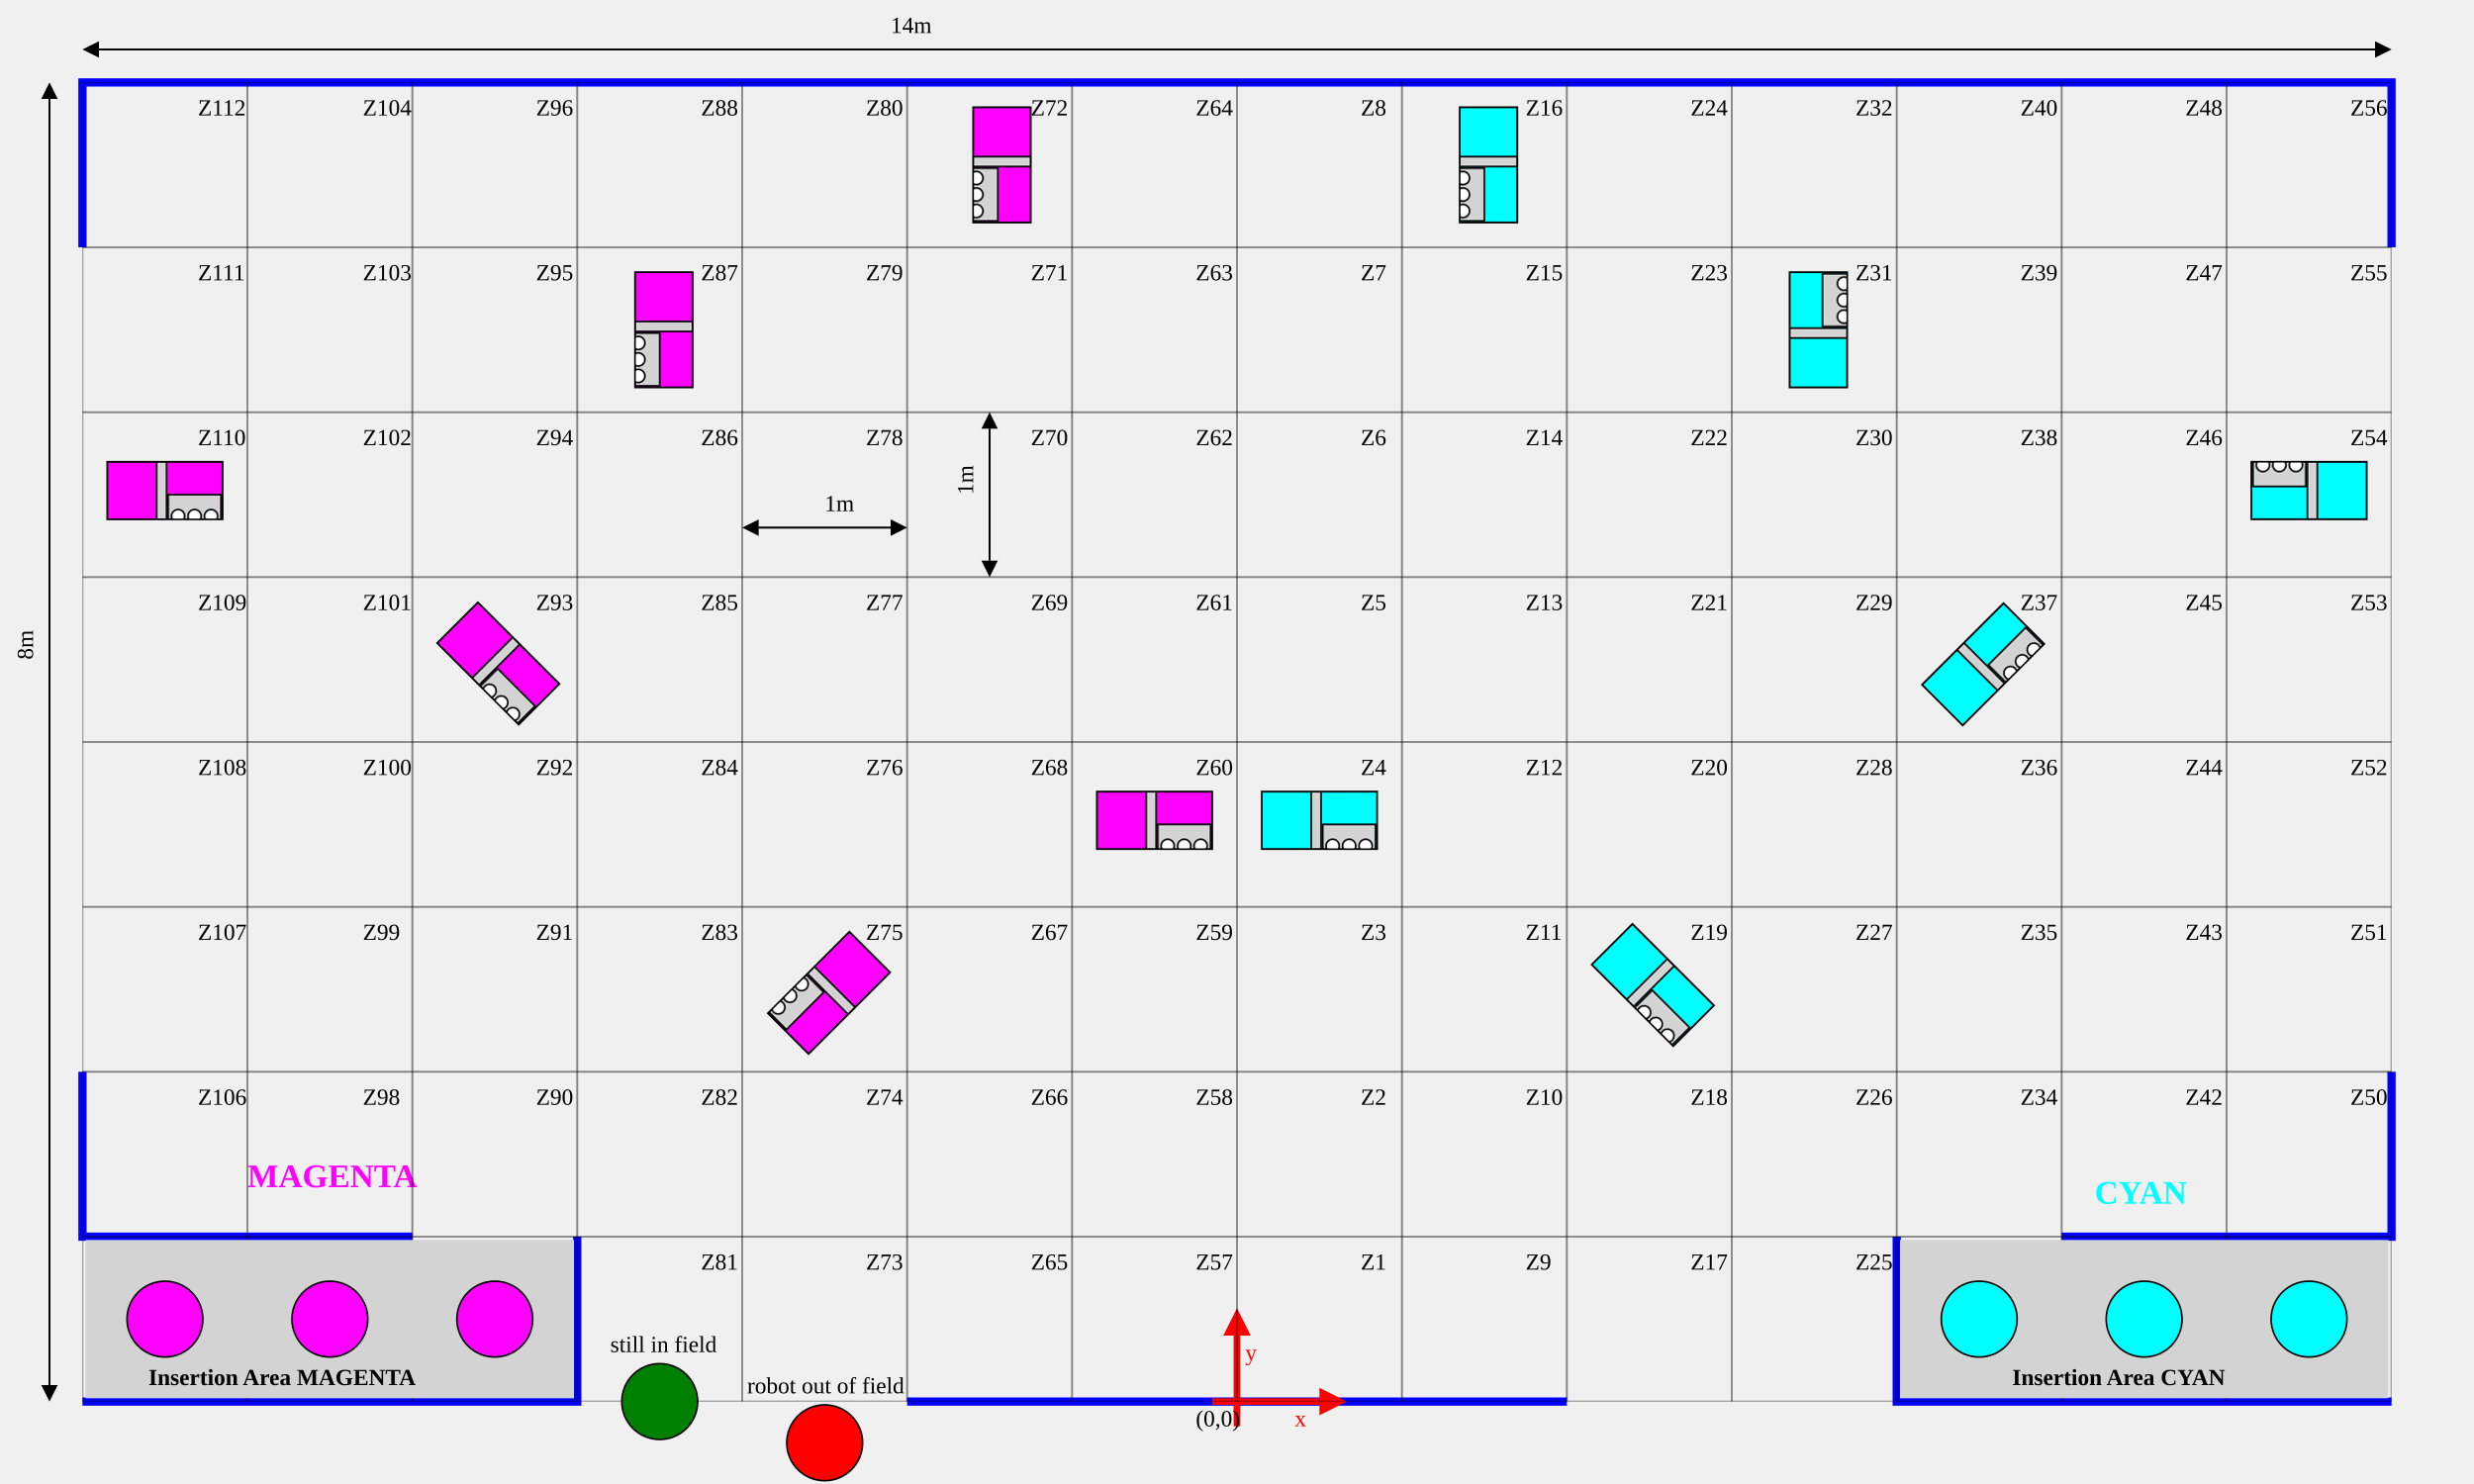
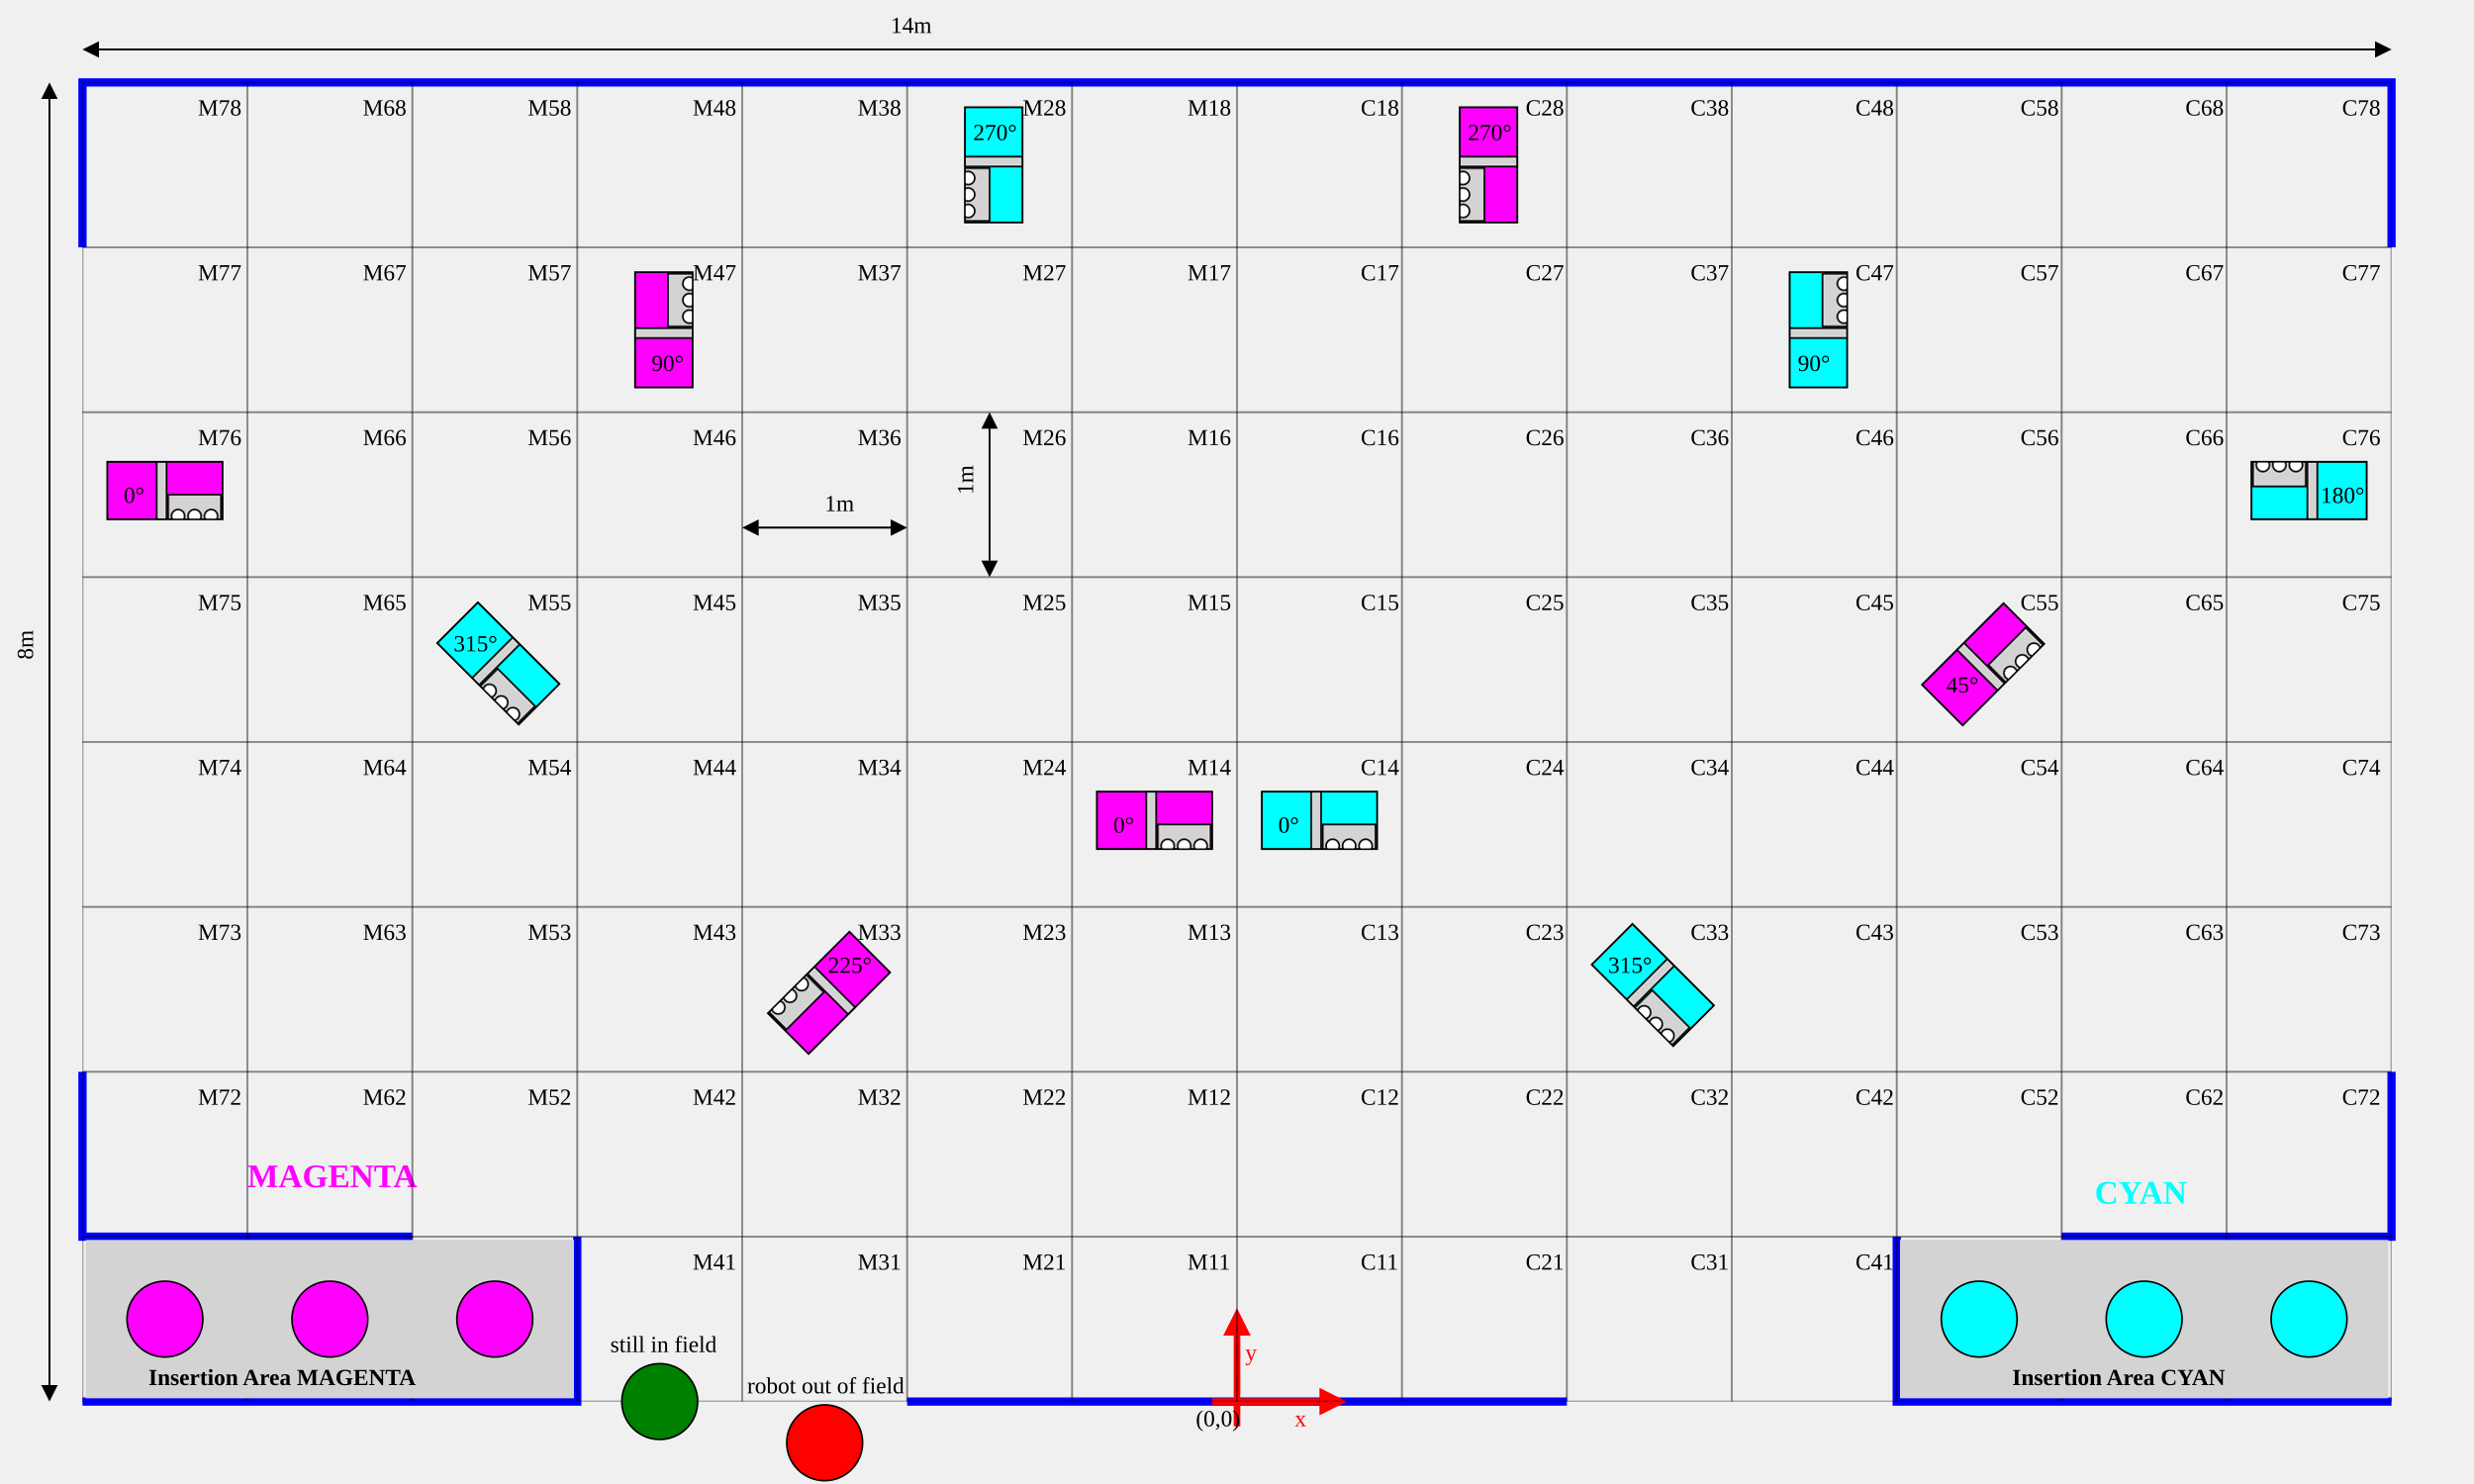
<svg xmlns="http://www.w3.org/2000/svg" version="1.1" width="1500" height="900">
  <defs>
    <style type="text/css">
            text{font-size:14px;}
        </style>
    <marker id="pf1" viewBox="0 0 12 12" refX="0" refY="5" markerUnits="strokeWidth" markerWidth="5" markerHeight="5" fill="red" orient="auto">
      <path d="M 0,0 l 10,5 l -10,5 z" />
    </marker>
    <marker id="pf2" viewBox="0 0 10 10" refX="0" refY="5" markerUnits="strokeWidth" markerWidth="10" markerHeight="10" orient="auto">
      <path d="M 0,0 l 10,5 l -10,5 z" />
    </marker>
    <pattern id="grid" x="50" y="50" width="100" height="100" patternUnits="userSpaceOnUse">
      <rect id="area" x="0" y="0" width="100" height="100" fill="none" stroke-width="0.5" stroke="black" />
    </pattern>
    <pattern id="mpsM" x="0" y="0" width="35" height="70">
      <rect x="0" y="0" width="35" height="70" fill="magenta" stroke-width="1" stroke="black" />
      <rect y="30" width="35" height="6" fill="lightgrey" stroke-width="1" stroke="black" />
      <rect y="37" width="15" height="32" fill="lightgrey" stroke-width="1" stroke="black" />
      <circle cx="2" cy="43" r="4" fill="white" stroke-width="1" stroke="black" />
      <circle cx="2" cy="53" r="4" fill="white" stroke-width="1" stroke="black" />
      <circle cx="2" cy="63" r="4" fill="white" stroke-width="1" stroke="black" />
    </pattern>
    <pattern id="mpsC" x="0" y="0" width="35" height="70">
      <rect x="0" y="0" width="35" height="70" fill="cyan" stroke-width="1" stroke="black" />
      <rect y="30" width="35" height="6" fill="lightgrey" stroke-width="1" stroke="black" />
      <rect y="37" width="15" height="32" fill="lightgrey" stroke-width="1" stroke="black" />
      <circle cx="2" cy="43" r="4" fill="white" stroke-width="1" stroke="black" />
      <circle cx="2" cy="53" r="4" fill="white" stroke-width="1" stroke="black" />
      <circle cx="2" cy="63" r="4" fill="white" stroke-width="1" stroke="black" />
    </pattern>
  </defs>
  <polyline id="cornerLeftTop" points="50,150 50,50 1450,50 1450,150" style="fill:none;stroke:#0000ff;stroke-width:5" />
  <polyline id="cornerLeftBottom" points="50,650 50,750 250,750" style="fill:none;stroke:#0000ff;stroke-width:5" />
  <polyline id="cornerRightBottom" points="1250,750 1450,750 1450,650" style="fill:none;stroke:#0000ff;stroke-width:5" />
  <polyline id="edgeBottomLeft" points="50,850 350,850 350,750" style="fill:none;stroke:#0000ff;stroke-width:5" />
  <polyline id="edgeBottomRight" points="1150,750 1150,850 1450,850" style="fill:none;stroke:#0000ff;stroke-width:5" />
  <polyline id="edgeBottomMiddle" points="550,850 950,850" style="fill:none;stroke:#0000ff;stroke-width:5" />
  <polyline points="750,865 750,810" marker-end="url(#pf1)" style="fill:none;stroke:#ff0000;stroke-width:4" />
  <polyline points="735,850 800,850" marker-end="url(#pf1)" style="fill:none;stroke:#ff0000;stroke-width:4" />
  <text x="785" y="865" style="fill:red;">x</text>
  <text x="755" y="825" style="fill:red;">y</text>
  <text x="725" y="865">(0,0)</text>
  <text x="150" y="720" style="fill:magenta; font-size:20" font-weight="bold">MAGENTA</text>
  <text x="1270" y="730" style="fill:cyan; font-size:20" font-weight="bold">CYAN</text>
  <rect id="field" x="50" y="50" width="1400" height="800" stroke-width="0" stroke="black" fill="url(#grid)" />
-   <rect width="35" height="70" fill="url(#mpsM)" stroke-width="1" stroke="black" transform="translate(385,165)" />
+   <rect width="35" height="70" fill="url(#mpsC)" stroke-width="1" stroke="black" transform="translate(585,65) rotate(0)" />
+   <text x="590" y="85">270°</text>
+   <rect width="35" height="70" fill="url(#mpsM)" stroke-width="1" stroke="black" transform="translate(885,65) rotate(0)" />
+   <text x="890" y="85">270°</text>
+   <rect width="35" height="70" fill="url(#mpsM)" stroke-width="1" stroke="black" transform="translate(420,235)  rotate(180)" />
+   <text x="395" y="225">90°</text>
  <rect width="35" height="70" fill="url(#mpsC)" stroke-width="1" stroke="black" transform="translate(1120,235) rotate(180)" />
+   <text x="1090" y="225">90°</text>
  <rect width="35" height="70" fill="url(#mpsM)" stroke-width="1" stroke="black" transform="translate(65,315) rotate(-90)" />
+   <text x="75" y="305">0°</text>
  <rect width="35" height="70" fill="url(#mpsC)" stroke-width="1" stroke="black" transform="translate(1435,280) rotate(90)" />
+   <text x="1407" y="305">180°</text>
+   <rect width="35" height="70" fill="url(#mpsC)" stroke-width="1" stroke="black" transform="translate(265,390) rotate(-45)" />
+   <text x="275" y="395">315°</text>
+   <rect width="35" height="70" fill="url(#mpsM)" stroke-width="1" stroke="black" transform="translate(1190,440) rotate(-135)" />
+   <text x="1180" y="420">45°</text>
  <rect width="35" height="70" fill="url(#mpsM)" stroke-width="1" stroke="black" transform="translate(665,515) rotate(-90)" />
+   <text x="675" y="505">0°</text>
  <rect width="35" height="70" fill="url(#mpsC)" stroke-width="1" stroke="black" transform="translate(765,515) rotate(-90)" />
+   <text x="775" y="505">0°</text>
  <rect width="35" height="70" fill="url(#mpsM)" stroke-width="1" stroke="black" transform="translate(515,565) rotate(45)" />
+   <text x="502" y="590">225°</text>
  <rect width="35" height="70" fill="url(#mpsC)" stroke-width="1" stroke="black" transform="translate(965,585) rotate(-45)" />
-   <rect width="35" height="70" fill="url(#mpsM)" stroke-width="1" stroke="black" transform="translate(265,390) rotate(-45)" />
-   <rect width="35" height="70" fill="url(#mpsC)" stroke-width="1" stroke="black" transform="translate(1190,440) rotate(-135)" />
-   <rect width="35" height="70" fill="url(#mpsM)" stroke-width="1" stroke="black" transform="translate(590,65) rotate(0)" />
-   <rect width="35" height="70" fill="url(#mpsC)" stroke-width="1" stroke="black" transform="translate(885,65) rotate(0)" />
+   <text x="975" y="590">315°</text>
  <text x="20" y="400" transform="rotate(-90 20 400)">8m</text>
  <polyline points="30,60 30,840" marker-end="url(#pf2)" style="fill:none;stroke:#000000;" />
  <polyline points="30,840 30,60" marker-end="url(#pf2)" style="fill:none;stroke:#000000;" />
  <text x="540" y="20">14m</text>
  <polyline points="60,30 1440,30" marker-end="url(#pf2)" style="fill:none;stroke:#000000;" />
  <polyline points="1440,30 60,30" marker-end="url(#pf2)" style="fill:none;stroke:#000000;" />
  <text x="590" y="300" transform="rotate(-90 590 300)">1m</text>
  <polyline points="600,260 600,340" marker-end="url(#pf2)" style="fill:none;stroke:#000000;" />
  <polyline points="600,340 600,260" marker-end="url(#pf2)" style="fill:none;stroke:#000000;" />
  <text x="500" y="310">1m</text>
  <polyline points="460,320 540,320" marker-end="url(#pf2)" style="fill:none;stroke:#000000;" />
  <polyline points="540,320 460,320" marker-end="url(#pf2)" style="fill:none;stroke:#000000;" />
-   <text x="825" y="770">Z1</text>
-   <text x="825" y="670">Z2</text>
-   <text x="825" y="570">Z3</text>
-   <text x="825" y="470">Z4</text>
-   <text x="825" y="370">Z5</text>
-   <text x="825" y="270">Z6</text>
-   <text x="825" y="170">Z7</text>
-   <text x="825" y="070">Z8</text>
-   <text x="925" y="770">Z9</text>
-   <text x="925" y="670">Z10</text>
-   <text x="925" y="570">Z11</text>
-   <text x="925" y="470">Z12</text>
-   <text x="925" y="370">Z13</text>
-   <text x="925" y="270">Z14</text>
-   <text x="925" y="170">Z15</text>
-   <text x="925" y="070">Z16</text>
-   <text x="1025" y="770">Z17</text>
-   <text x="1025" y="670">Z18</text>
-   <text x="1025" y="570">Z19</text>
-   <text x="1025" y="470">Z20</text>
-   <text x="1025" y="370">Z21</text>
-   <text x="1025" y="270">Z22</text>
-   <text x="1025" y="170">Z23</text>
-   <text x="1025" y="070">Z24</text>
-   <text x="1125" y="770">Z25</text>
-   <text x="1125" y="670">Z26</text>
-   <text x="1125" y="570">Z27</text>
-   <text x="1125" y="470">Z28</text>
-   <text x="1125" y="370">Z29</text>
-   <text x="1125" y="270">Z30</text>
-   <text x="1125" y="170">Z31</text>
-   <text x="1125" y="070">Z32</text>
-   <text x="1225" y="770">Z33</text>
-   <text x="1225" y="670">Z34</text>
-   <text x="1225" y="570">Z35</text>
-   <text x="1225" y="470">Z36</text>
-   <text x="1225" y="370">Z37</text>
-   <text x="1225" y="270">Z38</text>
-   <text x="1225" y="170">Z39</text>
-   <text x="1225" y="070">Z40</text>
-   <text x="1325" y="770">Z41</text>
-   <text x="1325" y="670">Z42</text>
-   <text x="1325" y="570">Z43</text>
-   <text x="1325" y="470">Z44</text>
-   <text x="1325" y="370">Z45</text>
-   <text x="1325" y="270">Z46</text>
-   <text x="1325" y="170">Z47</text>
-   <text x="1325" y="070">Z48</text>
-   <text x="1425" y="770">Z49</text>
-   <text x="1425" y="670">Z50</text>
-   <text x="1425" y="570">Z51</text>
-   <text x="1425" y="470">Z52</text>
-   <text x="1425" y="370">Z53</text>
-   <text x="1425" y="270">Z54</text>
-   <text x="1425" y="170">Z55</text>
-   <text x="1425" y="070">Z56</text>
-   <text x="725" y="770">Z57</text>
-   <text x="725" y="670">Z58</text>
-   <text x="725" y="570">Z59</text>
-   <text x="725" y="470">Z60</text>
-   <text x="725" y="370">Z61</text>
-   <text x="725" y="270">Z62</text>
-   <text x="725" y="170">Z63</text>
-   <text x="725" y="070">Z64</text>
-   <text x="625" y="770">Z65</text>
-   <text x="625" y="670">Z66</text>
-   <text x="625" y="570">Z67</text>
-   <text x="625" y="470">Z68</text>
-   <text x="625" y="370">Z69</text>
-   <text x="625" y="270">Z70</text>
-   <text x="625" y="170">Z71</text>
-   <text x="625" y="070">Z72</text>
-   <text x="525" y="770">Z73</text>
-   <text x="525" y="670">Z74</text>
-   <text x="525" y="570">Z75</text>
-   <text x="525" y="470">Z76</text>
-   <text x="525" y="370">Z77</text>
-   <text x="525" y="270">Z78</text>
-   <text x="525" y="170">Z79</text>
-   <text x="525" y="070">Z80</text>
-   <text x="425" y="770">Z81</text>
-   <text x="425" y="670">Z82</text>
-   <text x="425" y="570">Z83</text>
-   <text x="425" y="470">Z84</text>
-   <text x="425" y="370">Z85</text>
-   <text x="425" y="270">Z86</text>
-   <text x="425" y="170">Z87</text>
-   <text x="425" y="070">Z88</text>
-   <text x="325" y="770">Z89</text>
-   <text x="325" y="670">Z90</text>
-   <text x="325" y="570">Z91</text>
-   <text x="325" y="470">Z92</text>
-   <text x="325" y="370">Z93</text>
-   <text x="325" y="270">Z94</text>
-   <text x="325" y="170">Z95</text>
-   <text x="325" y="070">Z96</text>
-   <text x="220" y="770">Z97</text>
-   <text x="220" y="670">Z98</text>
-   <text x="220" y="570">Z99</text>
-   <text x="220" y="470">Z100</text>
-   <text x="220" y="370">Z101</text>
-   <text x="220" y="270">Z102</text>
-   <text x="220" y="170">Z103</text>
-   <text x="220" y="070">Z104</text>
-   <text x="120" y="770">Z105</text>
-   <text x="120" y="670">Z106</text>
-   <text x="120" y="570">Z107</text>
-   <text x="120" y="470">Z108</text>
-   <text x="120" y="370">Z109</text>
-   <text x="120" y="270">Z110</text>
-   <text x="120" y="170">Z111</text>
-   <text x="120" y="070">Z112</text>
+   <text x="825" y="770">C11</text>
+   <text x="825" y="670">C12</text>
+   <text x="825" y="570">C13</text>
+   <text x="825" y="470">C14</text>
+   <text x="825" y="370">C15</text>
+   <text x="825" y="270">C16</text>
+   <text x="825" y="170">C17</text>
+   <text x="825" y="070">C18</text>
+   <text x="925" y="770">C21</text>
+   <text x="925" y="670">C22</text>
+   <text x="925" y="570">C23</text>
+   <text x="925" y="470">C24</text>
+   <text x="925" y="370">C25</text>
+   <text x="925" y="270">C26</text>
+   <text x="925" y="170">C27</text>
+   <text x="925" y="070">C28</text>
+   <text x="1025" y="770">C31</text>
+   <text x="1025" y="670">C32</text>
+   <text x="1025" y="570">C33</text>
+   <text x="1025" y="470">C34</text>
+   <text x="1025" y="370">C35</text>
+   <text x="1025" y="270">C36</text>
+   <text x="1025" y="170">C37</text>
+   <text x="1025" y="070">C38</text>
+   <text x="1125" y="770">C41</text>
+   <text x="1125" y="670">C42</text>
+   <text x="1125" y="570">C43</text>
+   <text x="1125" y="470">C44</text>
+   <text x="1125" y="370">C45</text>
+   <text x="1125" y="270">C46</text>
+   <text x="1125" y="170">C47</text>
+   <text x="1125" y="070">C48</text>
+   <text x="1225" y="770">C51</text>
+   <text x="1225" y="670">C52</text>
+   <text x="1225" y="570">C53</text>
+   <text x="1225" y="470">C54</text>
+   <text x="1225" y="370">C55</text>
+   <text x="1225" y="270">C56</text>
+   <text x="1225" y="170">C57</text>
+   <text x="1225" y="070">C58</text>
+   <text x="1325" y="770">C61</text>
+   <text x="1325" y="670">C62</text>
+   <text x="1325" y="570">C63</text>
+   <text x="1325" y="470">C64</text>
+   <text x="1325" y="370">C65</text>
+   <text x="1325" y="270">C66</text>
+   <text x="1325" y="170">C67</text>
+   <text x="1325" y="070">C68</text>
+   <text x="1420" y="770">C71</text>
+   <text x="1420" y="670">C72</text>
+   <text x="1420" y="570">C73</text>
+   <text x="1420" y="470">C74</text>
+   <text x="1420" y="370">C75</text>
+   <text x="1420" y="270">C76</text>
+   <text x="1420" y="170">C77</text>
+   <text x="1420" y="070">C78</text>
+   <text x="720" y="770">M11</text>
+   <text x="720" y="670">M12</text>
+   <text x="720" y="570">M13</text>
+   <text x="720" y="470">M14</text>
+   <text x="720" y="370">M15</text>
+   <text x="720" y="270">M16</text>
+   <text x="720" y="170">M17</text>
+   <text x="720" y="070">M18</text>
+   <text x="620" y="770">M21</text>
+   <text x="620" y="670">M22</text>
+   <text x="620" y="570">M23</text>
+   <text x="620" y="470">M24</text>
+   <text x="620" y="370">M25</text>
+   <text x="620" y="270">M26</text>
+   <text x="620" y="170">M27</text>
+   <text x="620" y="070">M28</text>
+   <text x="520" y="770">M31</text>
+   <text x="520" y="670">M32</text>
+   <text x="520" y="570">M33</text>
+   <text x="520" y="470">M34</text>
+   <text x="520" y="370">M35</text>
+   <text x="520" y="270">M36</text>
+   <text x="520" y="170">M37</text>
+   <text x="520" y="070">M38</text>
+   <text x="420" y="770">M41</text>
+   <text x="420" y="670">M42</text>
+   <text x="420" y="570">M43</text>
+   <text x="420" y="470">M44</text>
+   <text x="420" y="370">M45</text>
+   <text x="420" y="270">M46</text>
+   <text x="420" y="170">M47</text>
+   <text x="420" y="070">M48</text>
+   <text x="320" y="770">M51</text>
+   <text x="320" y="670">M52</text>
+   <text x="320" y="570">M53</text>
+   <text x="320" y="470">M54</text>
+   <text x="320" y="370">M55</text>
+   <text x="320" y="270">M56</text>
+   <text x="320" y="170">M57</text>
+   <text x="320" y="070">M58</text>
+   <text x="220" y="770">M61</text>
+   <text x="220" y="670">M62</text>
+   <text x="220" y="570">M63</text>
+   <text x="220" y="470">M64</text>
+   <text x="220" y="370">M65</text>
+   <text x="220" y="270">M66</text>
+   <text x="220" y="170">M67</text>
+   <text x="220" y="070">M68</text>
+   <text x="120" y="770">M71</text>
+   <text x="120" y="670">M72</text>
+   <text x="120" y="570">M73</text>
+   <text x="120" y="470">M74</text>
+   <text x="120" y="370">M75</text>
+   <text x="120" y="270">M76</text>
+   <text x="120" y="170">M77</text>
+   <text x="120" y="070">M78</text>
  <rect id="insertArea1" x="1152" y="752" width="296" height="96" fill="lightgray" />
  <text x="1220" y="840" font-size="18" font-weight="bold">Insertion Area CYAN</text>
  <rect id="insertArea2" x="52" y="752" width="296" height="96" fill="lightgray" />
  <text x="90" y="840" font-size="18" font-weight="bold">Insertion Area MAGENTA</text>
  <circle id="robi" cx="100" cy="800" r="23" fill="magenta" stroke-width="1" stroke="black" />
  <circle id="robi" cx="200" cy="800" r="23" fill="magenta" stroke-width="1" stroke="black" />
  <circle id="robi" cx="300" cy="800" r="23" fill="magenta" stroke-width="1" stroke="black" />
  <circle id="robi" cx="1200" cy="800" r="23" fill="cyan" stroke-width="1" stroke="black" />
  <circle id="robi" cx="1300" cy="800" r="23" fill="cyan" stroke-width="1" stroke="black" />
  <circle id="robi" cx="1400" cy="800" r="23" fill="cyan" stroke-width="1" stroke="black" />
  <text x="370" y="820">still in field</text>
  <circle id="robi" cx="400" cy="850" r="23" fill="green" stroke-width="1" stroke="black" />
  <circle id="robi" cx="500" cy="875" r="23" fill="red" stroke-width="1" stroke="black" />
  <text x="453" y="845">robot out of field</text>
</svg>
